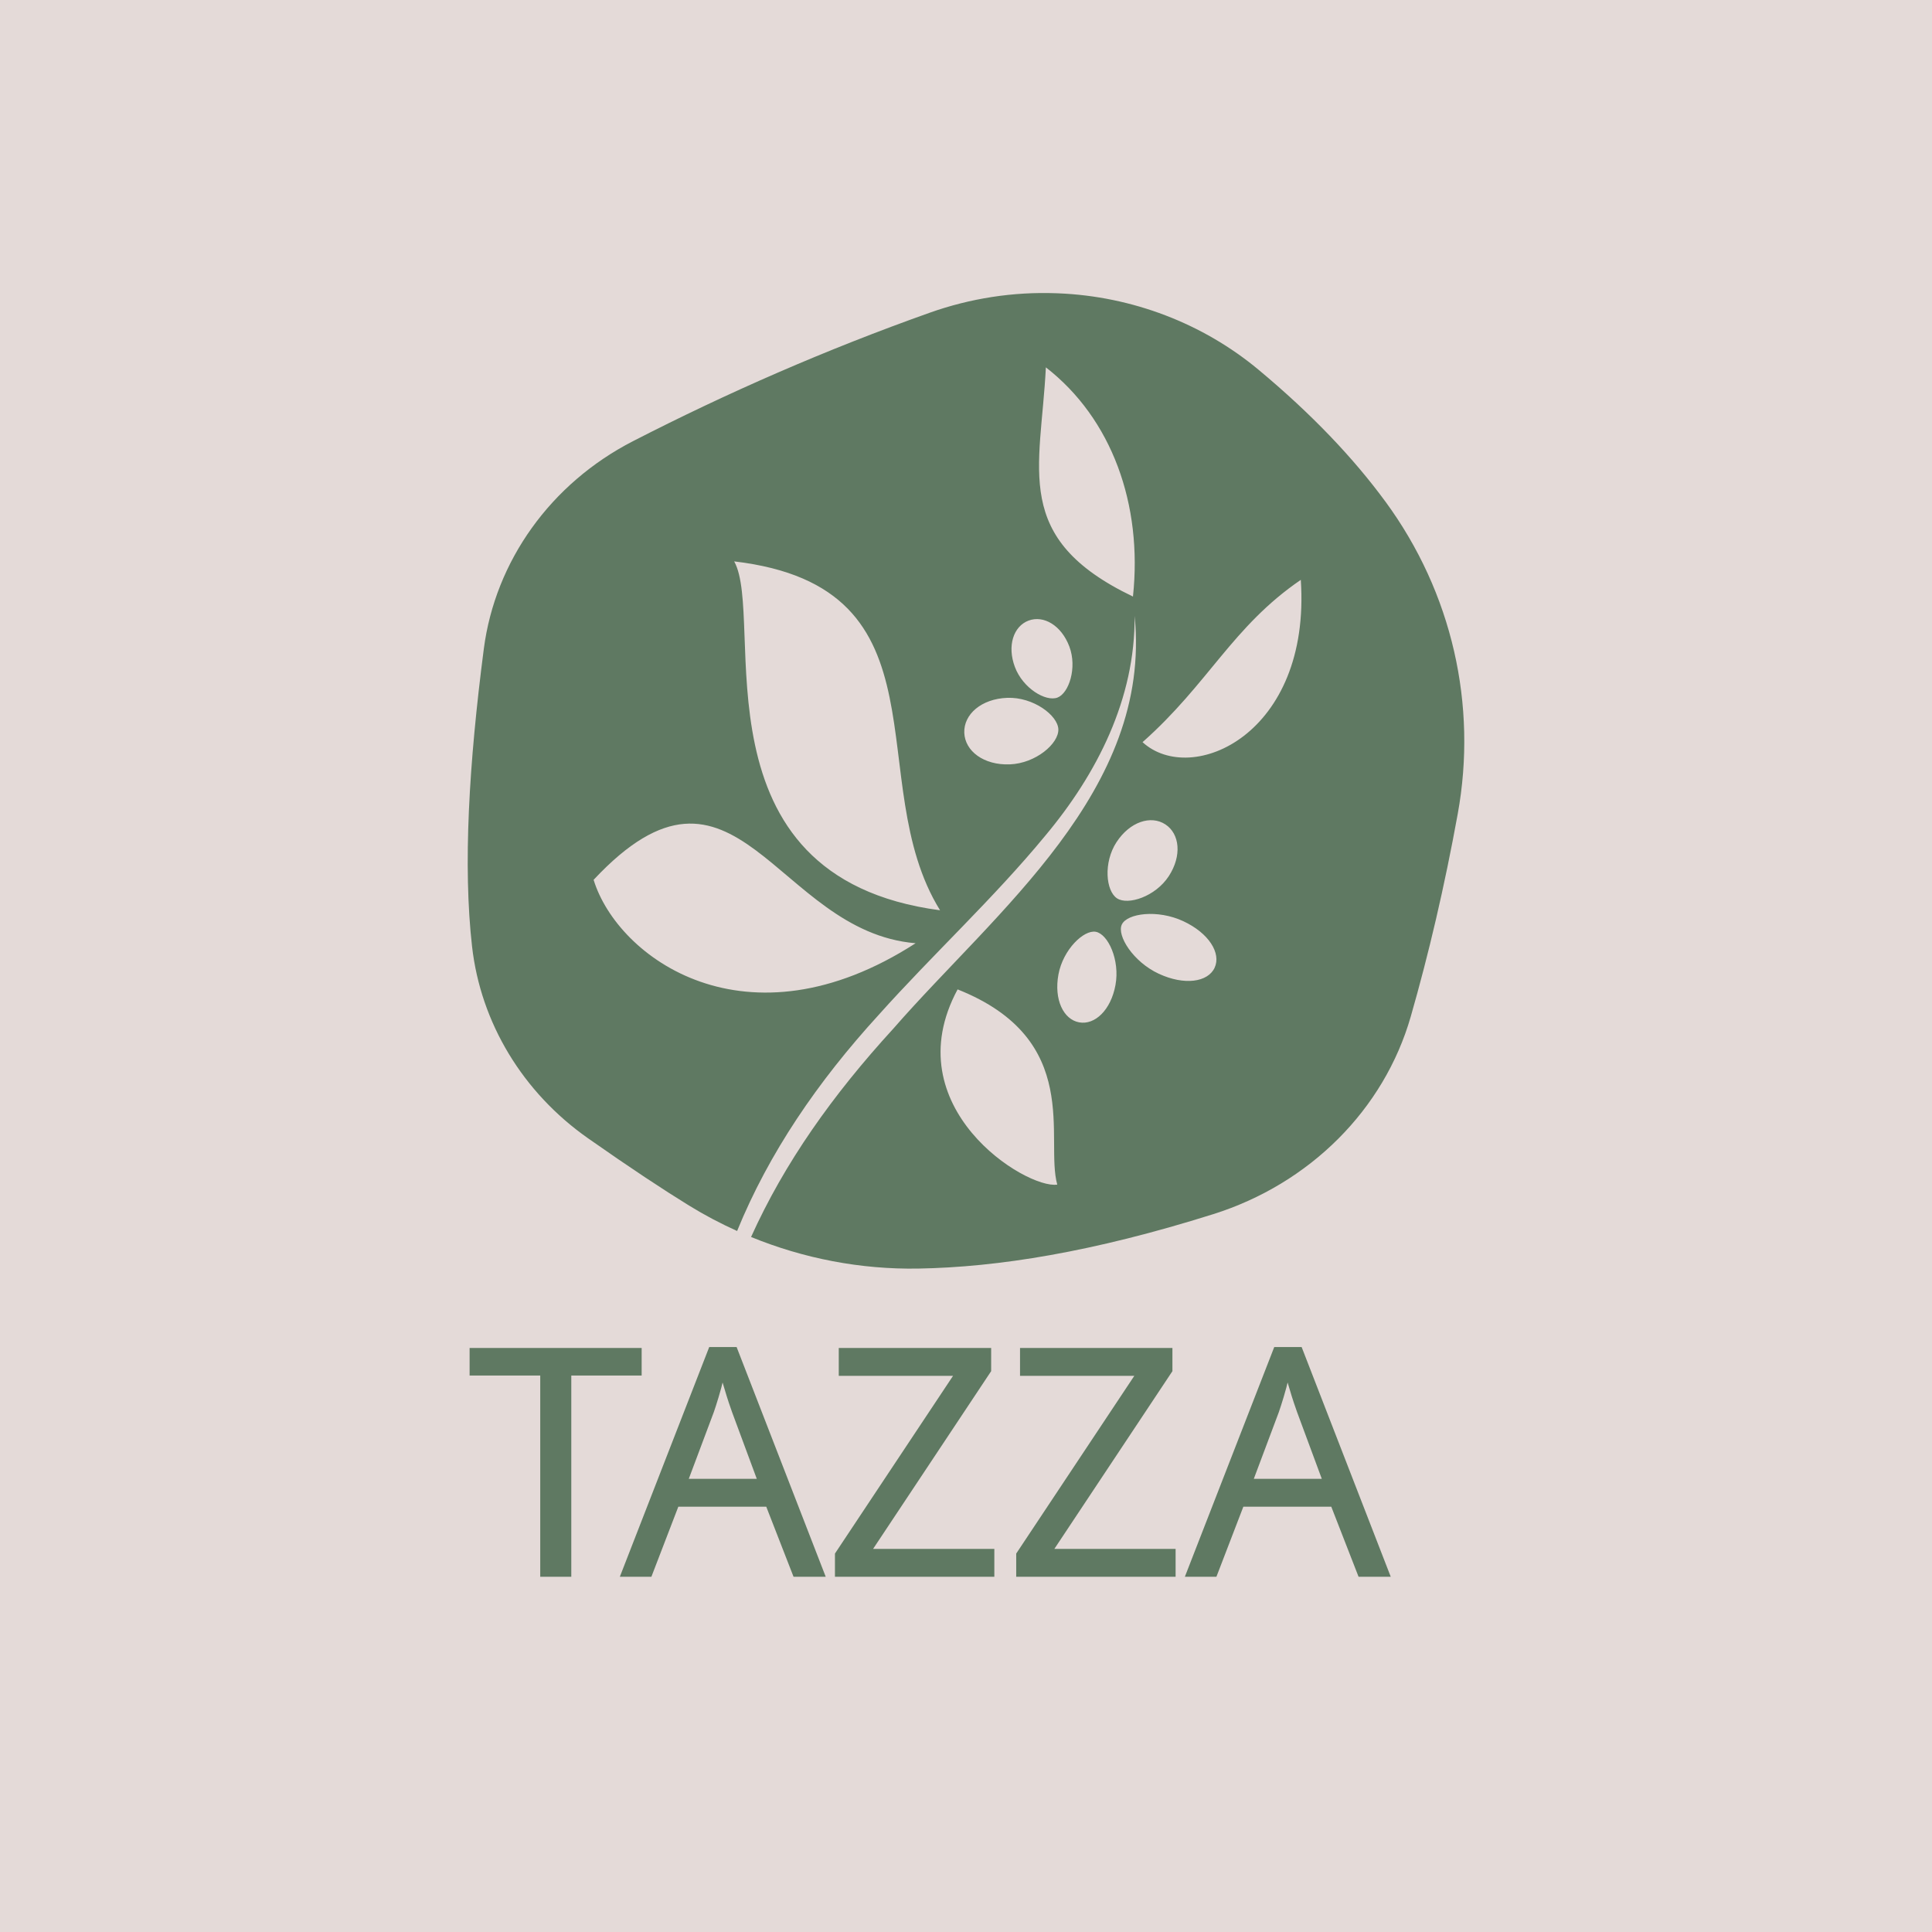
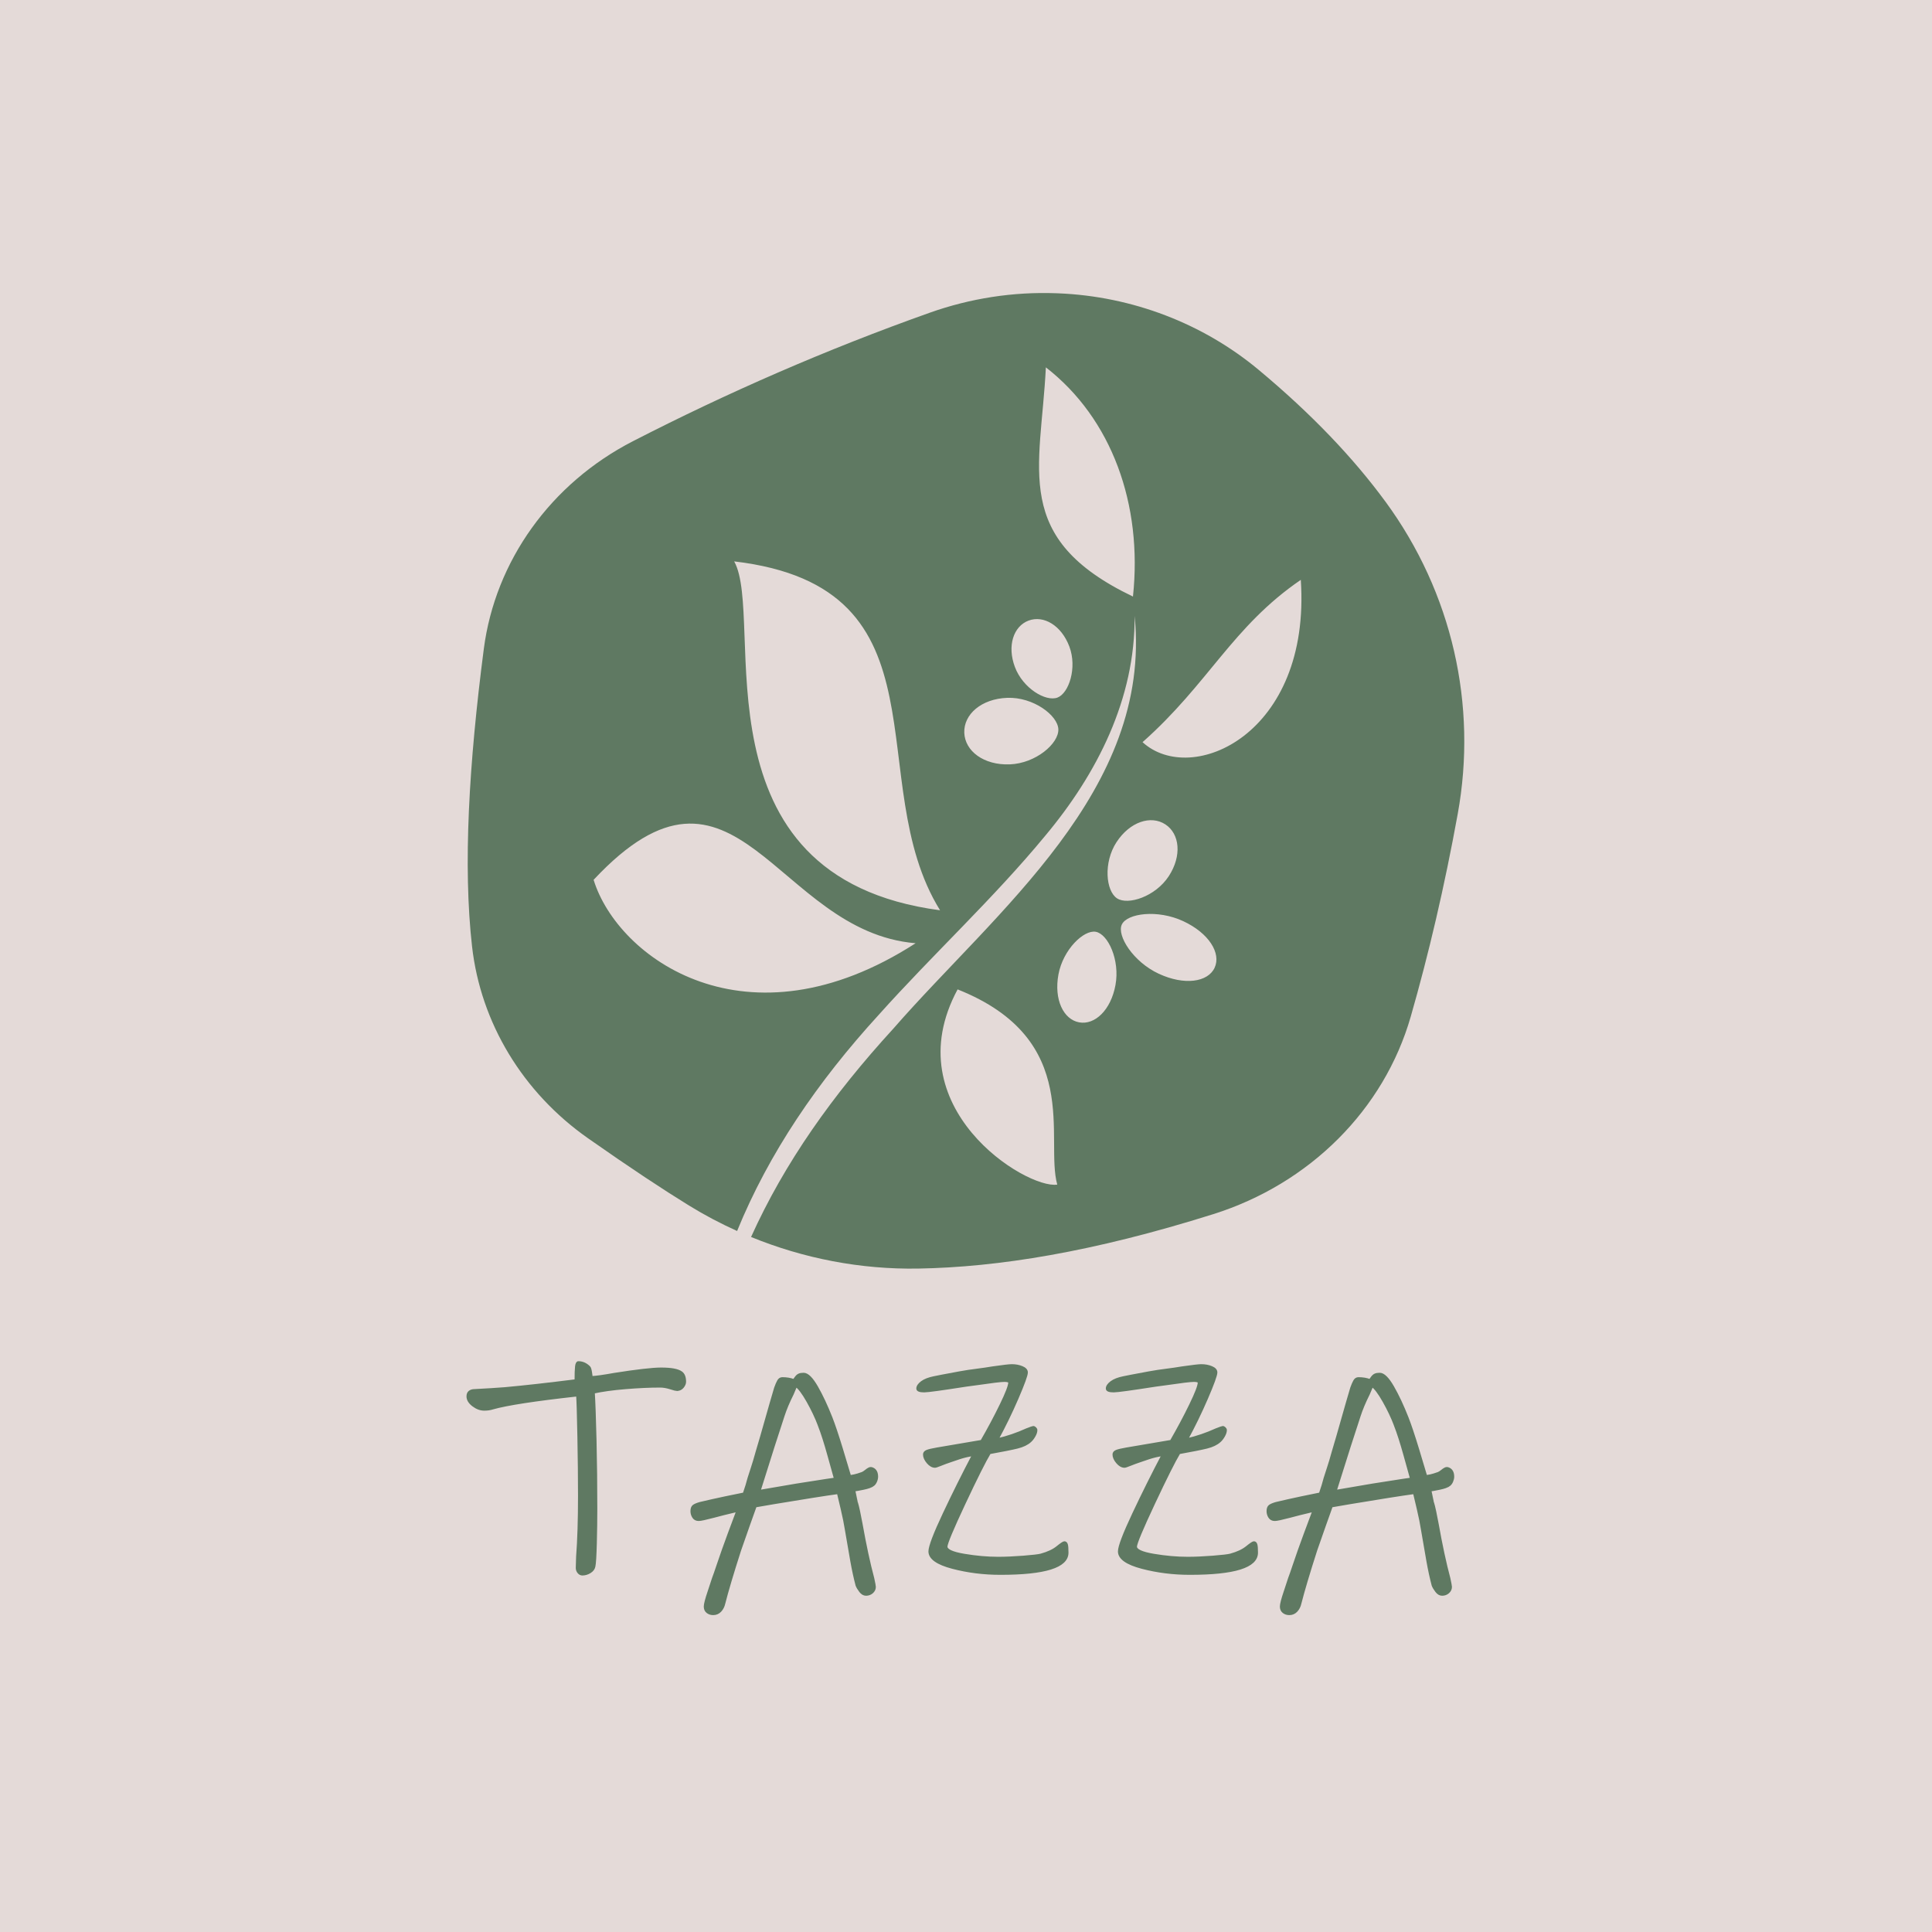
- <svg xmlns="http://www.w3.org/2000/svg" id="Layer_2" viewBox="0 0 768 768">
+ <svg xmlns="http://www.w3.org/2000/svg" id="Day_6" viewBox="0 0 768 768">
  <defs>
-     <style>.cls-1{font-family:InkFree, 'Ink Free';font-size:125.97px;stroke:#5f7962;stroke-miterlimit:10;}.cls-1,.cls-2{fill:#5f7962;}.cls-3{fill:#e4dad8;}</style>
+     <style>.cls-1,.cls-2{fill:#5f7962;}.cls-2{stroke:#5f7962;stroke-miterlimit:10;}.cls-3{fill:#e4dad8;}</style>
  </defs>
-   <g id="Day_6">
-     <rect class="cls-3" width="768" height="768" />
-     <text class="cls-1" transform="translate(185.91 626.28)">
-       <tspan x="0" y="0">TAZZA</tspan>
-     </text>
-     <path class="cls-2" d="M550.81,199.51c-12.84-17.53-29.52-35.03-50.47-52.49-22.09-18.41-50.21-29.22-79.62-30.42-.27-.01-.54-.02-.8-.03-17.13-.64-34.23,2.02-50.28,7.72-41.31,14.68-80.54,31.84-118.01,51.08-32.71,16.8-54.76,47.64-59.31,82.59-5.94,45.72-8.3,86.3-4.67,118.29,3.45,30.38,20.17,58.03,46.11,76.24,16.8,11.79,29.73,20.32,40.17,26.75,6.14,3.78,12.52,7.14,19.08,10.1,12.65-31.02,32.04-59.38,56.18-85.8,21.67-24.22,45.65-46.28,66.26-71.26,20.66-24.67,35.85-54.54,35.58-87.43,6.96,69.35-55.04,117.19-95.89,164.02-24.22,26.46-43.26,53.34-56.58,82.85,20.9,8.55,43.54,12.95,66.49,12.56,31.59-.55,69.3-6.54,117.22-21.63,38.4-12.09,67.91-41.59,78.52-78.53,7.13-24.84,13.41-51.58,18.68-80.57,7.88-43.31-2.21-87.92-28.66-124.05ZM235.97,349.74c56.64-60.54,72.3,20.62,128,25.21-67.19,43.31-118.46,5.83-128-25.21Zm55.88-126.58c87.3,10.3,50.11,87.49,81.84,138.69-99.69-13.14-69.2-115.97-81.84-138.69Zm109.54,80.69c-10.32,.38-17.8-5.27-18.07-12.57-.27-7.3,6.76-13.5,17.09-13.88,10.32-.38,20.09,6.96,20.3,12.49,.21,5.69-9,13.58-19.32,13.96Zm18.96-26.55c-4.66,1.75-13.74-3.7-16.91-12.15-3.17-8.45-.55-16.2,5.42-18.45,5.98-2.24,13.05,1.87,16.23,10.32,3.17,8.45-.21,18.58-4.74,20.28Zm30.02-40.16c-48.38-23.16-36.66-50.38-34.62-91.11,26.22,20.36,38.52,54.5,34.62,91.11Zm-69.71,156.16c50.18,19.92,34.58,59.58,39.62,77.6-12.37,1.88-64.86-30.76-39.62-77.6Zm62.76-1.74c-1.82,9.94-8.18,15.99-14.44,14.84-6.26-1.15-10.06-9.06-8.24-19,1.82-9.94,10.09-17.86,14.84-17,4.88,.89,9.67,11.21,7.84,21.15Zm.42-56.8c5.3-8.12,13.67-10.8,19.4-7.06,5.73,3.74,6.66,12.48,1.36,20.6-5.3,8.12-16.21,11.65-20.55,8.81-4.47-2.91-5.51-14.23-.21-22.36Zm39,49.92c-2.68,5.77-12.02,7.13-22.21,2.4-10.19-4.73-16.73-15.17-14.7-19.54,2.09-4.5,14.22-6.11,24.41-1.37,10.19,4.73,15.17,12.74,12.49,18.52Zm-28.66-89.66c26.22-23.21,35.77-45.99,62.91-64.52,4.13,61.45-43.41,82.36-62.91,64.52Z" />
+   <rect class="cls-3" x="0" width="768" height="768" />
+   <g>
+     <path class="cls-2" d="M269.06,552.46c-.25,0-1.11-.23-2.58-.69-1.47-.46-2.83-.69-4.09-.69-4.03,0-8.61,.21-13.73,.63-5.12,.42-9.36,1.01-12.72,1.76,.25,4.03,.48,10.39,.69,19.08,.21,8.69,.31,17.82,.31,27.4,0,4.03-.06,8.52-.19,13.48-.13,4.96-.31,8.02-.57,9.2-.17,.93-.74,1.68-1.7,2.27-.97,.59-1.95,.88-2.96,.88-.59,0-1.09-.25-1.51-.76-.42-.5-.63-1.09-.63-1.76l.13-4.41c.5-6.55,.76-14.61,.76-24.19,0-6.88-.08-14.76-.25-23.62-.17-8.86-.34-14.34-.5-16.44-16.8,1.85-28.01,3.57-33.63,5.16-1.01,.34-2.14,.5-3.4,.5-1.51,0-2.98-.55-4.41-1.64-1.43-1.09-2.14-2.27-2.14-3.53,0-.84,.25-1.45,.76-1.83s1.13-.57,1.89-.57c4.79-.25,8.82-.5,12.09-.76,7.47-.67,16.88-1.72,28.22-3.15,0-2.6,.06-4.45,.19-5.54,.13-1.09,.4-1.64,.82-1.64,1.59,0,3.02,.63,4.28,1.89,.25,.25,.46,.9,.63,1.95,.17,1.05,.25,1.74,.25,2.08,1.85-.08,4.87-.5,9.07-1.26,9.07-1.43,15.28-2.14,18.64-2.14,4.03,0,6.72,.5,8.06,1.51,.92,.67,1.39,1.89,1.39,3.65,0,.67-.3,1.37-.88,2.08-.59,.71-1.34,1.07-2.27,1.07Z" />
+     <path class="cls-2" d="M346.9,590.38c-.59,.5-1.81,.94-3.65,1.32-1.85,.38-3.11,.61-3.78,.69,.67,3.19,1.01,4.75,1.01,4.66,.59,2.1,1.22,5,1.89,8.69,1.51,8.48,3.06,15.71,4.66,21.67,.42,1.93,.63,3.06,.63,3.4,0,.84-.34,1.55-1.01,2.14-.67,.59-1.47,.88-2.39,.88-.84,0-1.6-.44-2.27-1.32-.67-.88-1.13-1.66-1.39-2.33-.76-2.86-1.45-6.05-2.08-9.57-.63-3.53-1.37-7.77-2.2-12.72-.34-2.18-.88-4.89-1.64-8.12-.76-3.23-1.26-5.35-1.51-6.36-4.96,.67-13.48,2.02-25.57,4.03l-7.31,1.26-2.65,7.43-3.53,10.08c-2.94,9.15-5.04,16.21-6.3,21.16-.25,1.17-.76,2.16-1.51,2.96-.76,.8-1.68,1.2-2.77,1.2-.93,0-1.7-.25-2.33-.76-.63-.5-.94-1.22-.94-2.14s.5-2.88,1.51-5.86c1.01-2.98,1.59-4.77,1.76-5.35,.33-.84,1.01-2.77,2.02-5.79,1.09-3.27,2.5-7.24,4.22-11.9,1.72-4.66,2.88-7.75,3.46-9.26-4.28,1.01-7.48,1.81-9.57,2.39-3.19,.84-5.16,1.26-5.92,1.26-.93,0-1.62-.36-2.08-1.07-.46-.71-.69-1.49-.69-2.33,0-1.01,.25-1.7,.76-2.08s1.34-.73,2.52-1.07c3.19-.76,6.57-1.51,10.14-2.27,3.57-.76,6.02-1.26,7.37-1.51,.84-2.43,1.47-4.49,1.89-6.17,.33-1.09,.78-2.46,1.32-4.09,.55-1.64,1.15-3.67,1.83-6.11l1.89-6.42c3.19-11.25,5.04-17.68,5.54-19.27,.42-1.18,.82-2.1,1.2-2.77,.38-.67,.9-1.01,1.57-1.01,1.68,0,3.19,.25,4.54,.76,.17-.17,.44-.52,.82-1.07,.38-.54,.8-.92,1.26-1.13,.46-.21,1.07-.31,1.83-.31,1.51,0,3.25,1.72,5.23,5.16,1.97,3.44,3.88,7.52,5.73,12.22,1.09,2.77,2.48,6.91,4.16,12.41,1.68,5.5,2.77,9.13,3.27,10.9,1.26-.17,2.33-.4,3.21-.69,.88-.29,1.45-.48,1.7-.57,.42-.17,.88-.46,1.39-.88,.5-.42,.96-.73,1.39-.94,.42-.21,.88-.19,1.39,.06,1.09,.5,1.64,1.55,1.64,3.15,0,.59-.15,1.22-.44,1.89-.3,.67-.69,1.18-1.2,1.51Zm-21.29-23.81c-1.18-3.11-2.69-6.3-4.54-9.57-1.85-3.27-3.4-5.33-4.66-6.17l-1.39,3.28c-1.6,3.19-2.81,6.09-3.65,8.69-2.02,6.05-5.21,16.04-9.57,29.98l14.74-2.52,12.09-1.89,3.4-.5c-.42-1.51-1.3-4.68-2.65-9.51-1.34-4.83-2.6-8.75-3.78-11.78Z" />
+     <path class="cls-2" d="M409.51,572.87c-1.18,1.09-2.88,1.91-5.1,2.46-2.23,.55-5.9,1.28-11.02,2.2-1.93,3.19-5.29,9.89-10.08,20.09-4.79,10.2-7.18,15.94-7.18,17.19,0,1.43,2.37,2.54,7.12,3.34,4.74,.8,9.26,1.2,13.54,1.2,2.94,0,6.28-.15,10.01-.44,3.74-.29,6.07-.57,6.99-.82,2.77-.76,4.93-1.76,6.49-3.02,1.55-1.26,2.5-1.89,2.83-1.89,.42,0,.71,.27,.88,.82,.17,.55,.25,1.62,.25,3.21,0,5.54-8.86,8.31-26.58,8.31-6.63,0-12.97-.8-19.02-2.39-6.05-1.59-9.07-3.74-9.07-6.42,0-1.93,1.91-6.95,5.73-15.05,3.82-8.1,7.7-15.89,11.65-23.37-1.85,.25-3.74,.69-5.67,1.32-1.93,.63-3.11,1.03-3.53,1.2-1.26,.42-2.52,.88-3.78,1.39s-2.02,.76-2.27,.76c-1.01,0-1.97-.55-2.9-1.64-.92-1.09-1.39-2.14-1.39-3.15,0-.59,.36-1.03,1.07-1.32,.71-.29,2.04-.61,3.97-.94l17.76-3.02c2.85-4.95,5.42-9.76,7.68-14.42,2.27-4.66,3.4-7.62,3.4-8.88,0-.5-.67-.76-2.02-.76s-4.87,.42-10.58,1.26l-4.66,.63c-9.66,1.51-15.2,2.27-16.63,2.27-1.76,0-2.65-.33-2.65-1.01,0-.84,.57-1.68,1.7-2.52,1.13-.84,2.75-1.47,4.85-1.89l3.15-.63c5.71-1.09,9.2-1.72,10.46-1.89,5.71-.76,8.94-1.22,9.7-1.39,4.11-.59,6.63-.88,7.56-.88,1.51,0,2.88,.25,4.09,.76,1.22,.5,1.83,1.18,1.83,2.02,0,1.09-1.24,4.52-3.72,10.27-2.48,5.75-5.15,11.23-8,16.44,4.03-.92,7.98-2.27,11.84-4.03,1.51-.59,2.35-.88,2.52-.88,.25,0,.5,.13,.76,.38s.38,.5,.38,.76c0,.67-.25,1.45-.76,2.33s-1.05,1.57-1.64,2.08Z" />
+     <path class="cls-2" d="M484.84,572.87c-1.18,1.09-2.88,1.91-5.1,2.46-2.23,.55-5.9,1.28-11.02,2.2-1.93,3.19-5.29,9.89-10.08,20.09-4.79,10.2-7.18,15.94-7.18,17.19,0,1.43,2.37,2.54,7.12,3.34,4.74,.8,9.26,1.2,13.54,1.2,2.94,0,6.28-.15,10.01-.44,3.74-.29,6.07-.57,6.99-.82,2.77-.76,4.93-1.76,6.49-3.02,1.55-1.26,2.5-1.89,2.83-1.89,.42,0,.71,.27,.88,.82,.17,.55,.25,1.62,.25,3.21,0,5.54-8.86,8.31-26.58,8.31-6.63,0-12.97-.8-19.02-2.39-6.05-1.59-9.07-3.74-9.07-6.42,0-1.93,1.91-6.95,5.73-15.05,3.82-8.1,7.7-15.89,11.65-23.37-1.85,.25-3.74,.69-5.67,1.32-1.93,.63-3.11,1.03-3.53,1.2-1.26,.42-2.52,.88-3.78,1.39s-2.02,.76-2.27,.76c-1.01,0-1.97-.55-2.9-1.64-.92-1.09-1.39-2.14-1.39-3.15,0-.59,.36-1.03,1.07-1.32,.71-.29,2.04-.61,3.97-.94l17.76-3.02c2.85-4.95,5.42-9.76,7.68-14.42,2.27-4.66,3.4-7.62,3.4-8.88,0-.5-.67-.76-2.02-.76s-4.87,.42-10.58,1.26l-4.66,.63c-9.66,1.51-15.2,2.27-16.63,2.27-1.76,0-2.65-.33-2.65-1.01,0-.84,.57-1.68,1.7-2.52,1.13-.84,2.75-1.47,4.85-1.89l3.15-.63c5.71-1.09,9.2-1.72,10.46-1.89,5.71-.76,8.94-1.22,9.7-1.39,4.11-.59,6.63-.88,7.56-.88,1.51,0,2.88,.25,4.09,.76,1.22,.5,1.83,1.18,1.83,2.02,0,1.09-1.24,4.52-3.72,10.27-2.48,5.75-5.15,11.23-8,16.44,4.03-.92,7.98-2.27,11.84-4.03,1.51-.59,2.35-.88,2.52-.88,.25,0,.5,.13,.76,.38s.38,.5,.38,.76c0,.67-.25,1.45-.76,2.33s-1.05,1.57-1.64,2.08Z" />
+     <path class="cls-2" d="M575.91,590.38c-.59,.5-1.81,.94-3.65,1.32-1.85,.38-3.11,.61-3.78,.69,.67,3.19,1.01,4.75,1.01,4.66,.59,2.1,1.22,5,1.89,8.69,1.51,8.48,3.06,15.71,4.66,21.67,.42,1.93,.63,3.06,.63,3.4,0,.84-.34,1.55-1.01,2.14-.67,.59-1.47,.88-2.39,.88-.84,0-1.6-.44-2.27-1.32-.67-.88-1.13-1.66-1.39-2.33-.76-2.86-1.45-6.05-2.08-9.57-.63-3.53-1.37-7.77-2.2-12.72-.34-2.18-.88-4.89-1.64-8.12-.76-3.23-1.26-5.35-1.51-6.36-4.96,.67-13.48,2.02-25.57,4.03l-7.31,1.26-2.65,7.43-3.53,10.08c-2.94,9.15-5.04,16.21-6.3,21.16-.25,1.17-.76,2.16-1.51,2.96-.76,.8-1.68,1.2-2.77,1.2-.93,0-1.7-.25-2.33-.76-.63-.5-.94-1.22-.94-2.14s.5-2.88,1.51-5.86c1.01-2.98,1.59-4.77,1.76-5.35,.33-.84,1.01-2.77,2.02-5.79,1.09-3.27,2.5-7.24,4.22-11.9,1.72-4.66,2.88-7.75,3.46-9.26-4.28,1.01-7.48,1.81-9.57,2.39-3.19,.84-5.16,1.26-5.92,1.26-.93,0-1.62-.36-2.08-1.07-.46-.71-.69-1.49-.69-2.33,0-1.01,.25-1.7,.76-2.08s1.34-.73,2.52-1.07c3.19-.76,6.57-1.51,10.14-2.27,3.57-.76,6.02-1.26,7.37-1.51,.84-2.43,1.47-4.49,1.89-6.17,.33-1.09,.78-2.46,1.32-4.09,.55-1.64,1.15-3.67,1.83-6.11l1.89-6.42c3.19-11.25,5.04-17.68,5.54-19.27,.42-1.18,.82-2.1,1.2-2.77,.38-.67,.9-1.01,1.57-1.01,1.68,0,3.19,.25,4.54,.76,.17-.17,.44-.52,.82-1.07,.38-.54,.8-.92,1.26-1.13,.46-.21,1.07-.31,1.83-.31,1.51,0,3.25,1.72,5.23,5.16,1.97,3.44,3.88,7.52,5.73,12.22,1.09,2.77,2.48,6.91,4.16,12.41,1.68,5.5,2.77,9.13,3.27,10.9,1.26-.17,2.33-.4,3.21-.69,.88-.29,1.45-.48,1.7-.57,.42-.17,.88-.46,1.39-.88,.5-.42,.96-.73,1.39-.94,.42-.21,.88-.19,1.39,.06,1.09,.5,1.64,1.55,1.64,3.15,0,.59-.15,1.22-.44,1.89-.3,.67-.69,1.18-1.2,1.51Zm-21.29-23.81c-1.18-3.11-2.69-6.3-4.54-9.57-1.85-3.27-3.4-5.33-4.66-6.17l-1.39,3.28c-1.6,3.19-2.81,6.09-3.65,8.69-2.02,6.05-5.21,16.04-9.57,29.98l14.74-2.52,12.09-1.89,3.4-.5c-.42-1.51-1.3-4.68-2.65-9.51-1.34-4.83-2.6-8.75-3.78-11.78Z" />
  </g>
+   <path class="cls-1" d="M550.81,199.51c-12.84-17.53-29.52-35.03-50.47-52.49-22.09-18.41-50.21-29.22-79.62-30.42-.27-.01-.54-.02-.8-.03-17.13-.64-34.23,2.02-50.28,7.72-41.31,14.68-80.54,31.84-118.01,51.08-32.71,16.8-54.76,47.64-59.31,82.59-5.94,45.72-8.3,86.3-4.67,118.29,3.45,30.38,20.17,58.03,46.11,76.24,16.8,11.79,29.73,20.32,40.17,26.75,6.14,3.78,12.52,7.14,19.08,10.1,12.65-31.02,32.04-59.38,56.18-85.8,21.67-24.22,45.65-46.28,66.26-71.26,20.66-24.67,35.85-54.54,35.58-87.43,6.96,69.35-55.04,117.19-95.89,164.02-24.22,26.46-43.26,53.34-56.58,82.85,20.9,8.55,43.54,12.95,66.49,12.56,31.59-.55,69.3-6.54,117.22-21.63,38.4-12.09,67.91-41.59,78.52-78.53,7.13-24.84,13.41-51.58,18.68-80.57,7.88-43.31-2.21-87.92-28.66-124.05ZM235.97,349.74c56.64-60.54,72.3,20.62,128,25.21-67.19,43.31-118.46,5.83-128-25.21Zm55.88-126.58c87.3,10.3,50.11,87.49,81.84,138.69-99.69-13.14-69.2-115.97-81.84-138.69Zm109.54,80.69c-10.32,.38-17.8-5.27-18.07-12.57-.27-7.3,6.76-13.5,17.09-13.88,10.32-.38,20.09,6.96,20.3,12.49,.21,5.69-9,13.58-19.32,13.96Zm18.96-26.55c-4.66,1.75-13.74-3.7-16.91-12.15-3.17-8.45-.55-16.2,5.42-18.45,5.98-2.24,13.05,1.87,16.23,10.32,3.17,8.45-.21,18.58-4.74,20.28Zm30.02-40.16c-48.38-23.16-36.66-50.38-34.62-91.11,26.22,20.36,38.52,54.5,34.62,91.11Zm-69.71,156.16c50.18,19.92,34.58,59.58,39.62,77.6-12.37,1.88-64.86-30.76-39.62-77.6Zm62.76-1.74c-1.82,9.94-8.18,15.99-14.44,14.84-6.26-1.15-10.06-9.06-8.24-19,1.82-9.94,10.09-17.86,14.84-17,4.88,.89,9.67,11.21,7.84,21.15Zm.42-56.8c5.3-8.12,13.67-10.8,19.4-7.06,5.73,3.74,6.66,12.48,1.36,20.6-5.3,8.12-16.21,11.65-20.55,8.81-4.47-2.91-5.51-14.23-.21-22.36Zm39,49.92c-2.68,5.77-12.02,7.13-22.21,2.4-10.19-4.73-16.73-15.17-14.7-19.54,2.09-4.5,14.22-6.11,24.41-1.37,10.19,4.73,15.17,12.74,12.49,18.52Zm-28.66-89.66c26.22-23.21,35.77-45.99,62.91-64.52,4.13,61.45-43.41,82.36-62.91,64.52Z" />
</svg>
